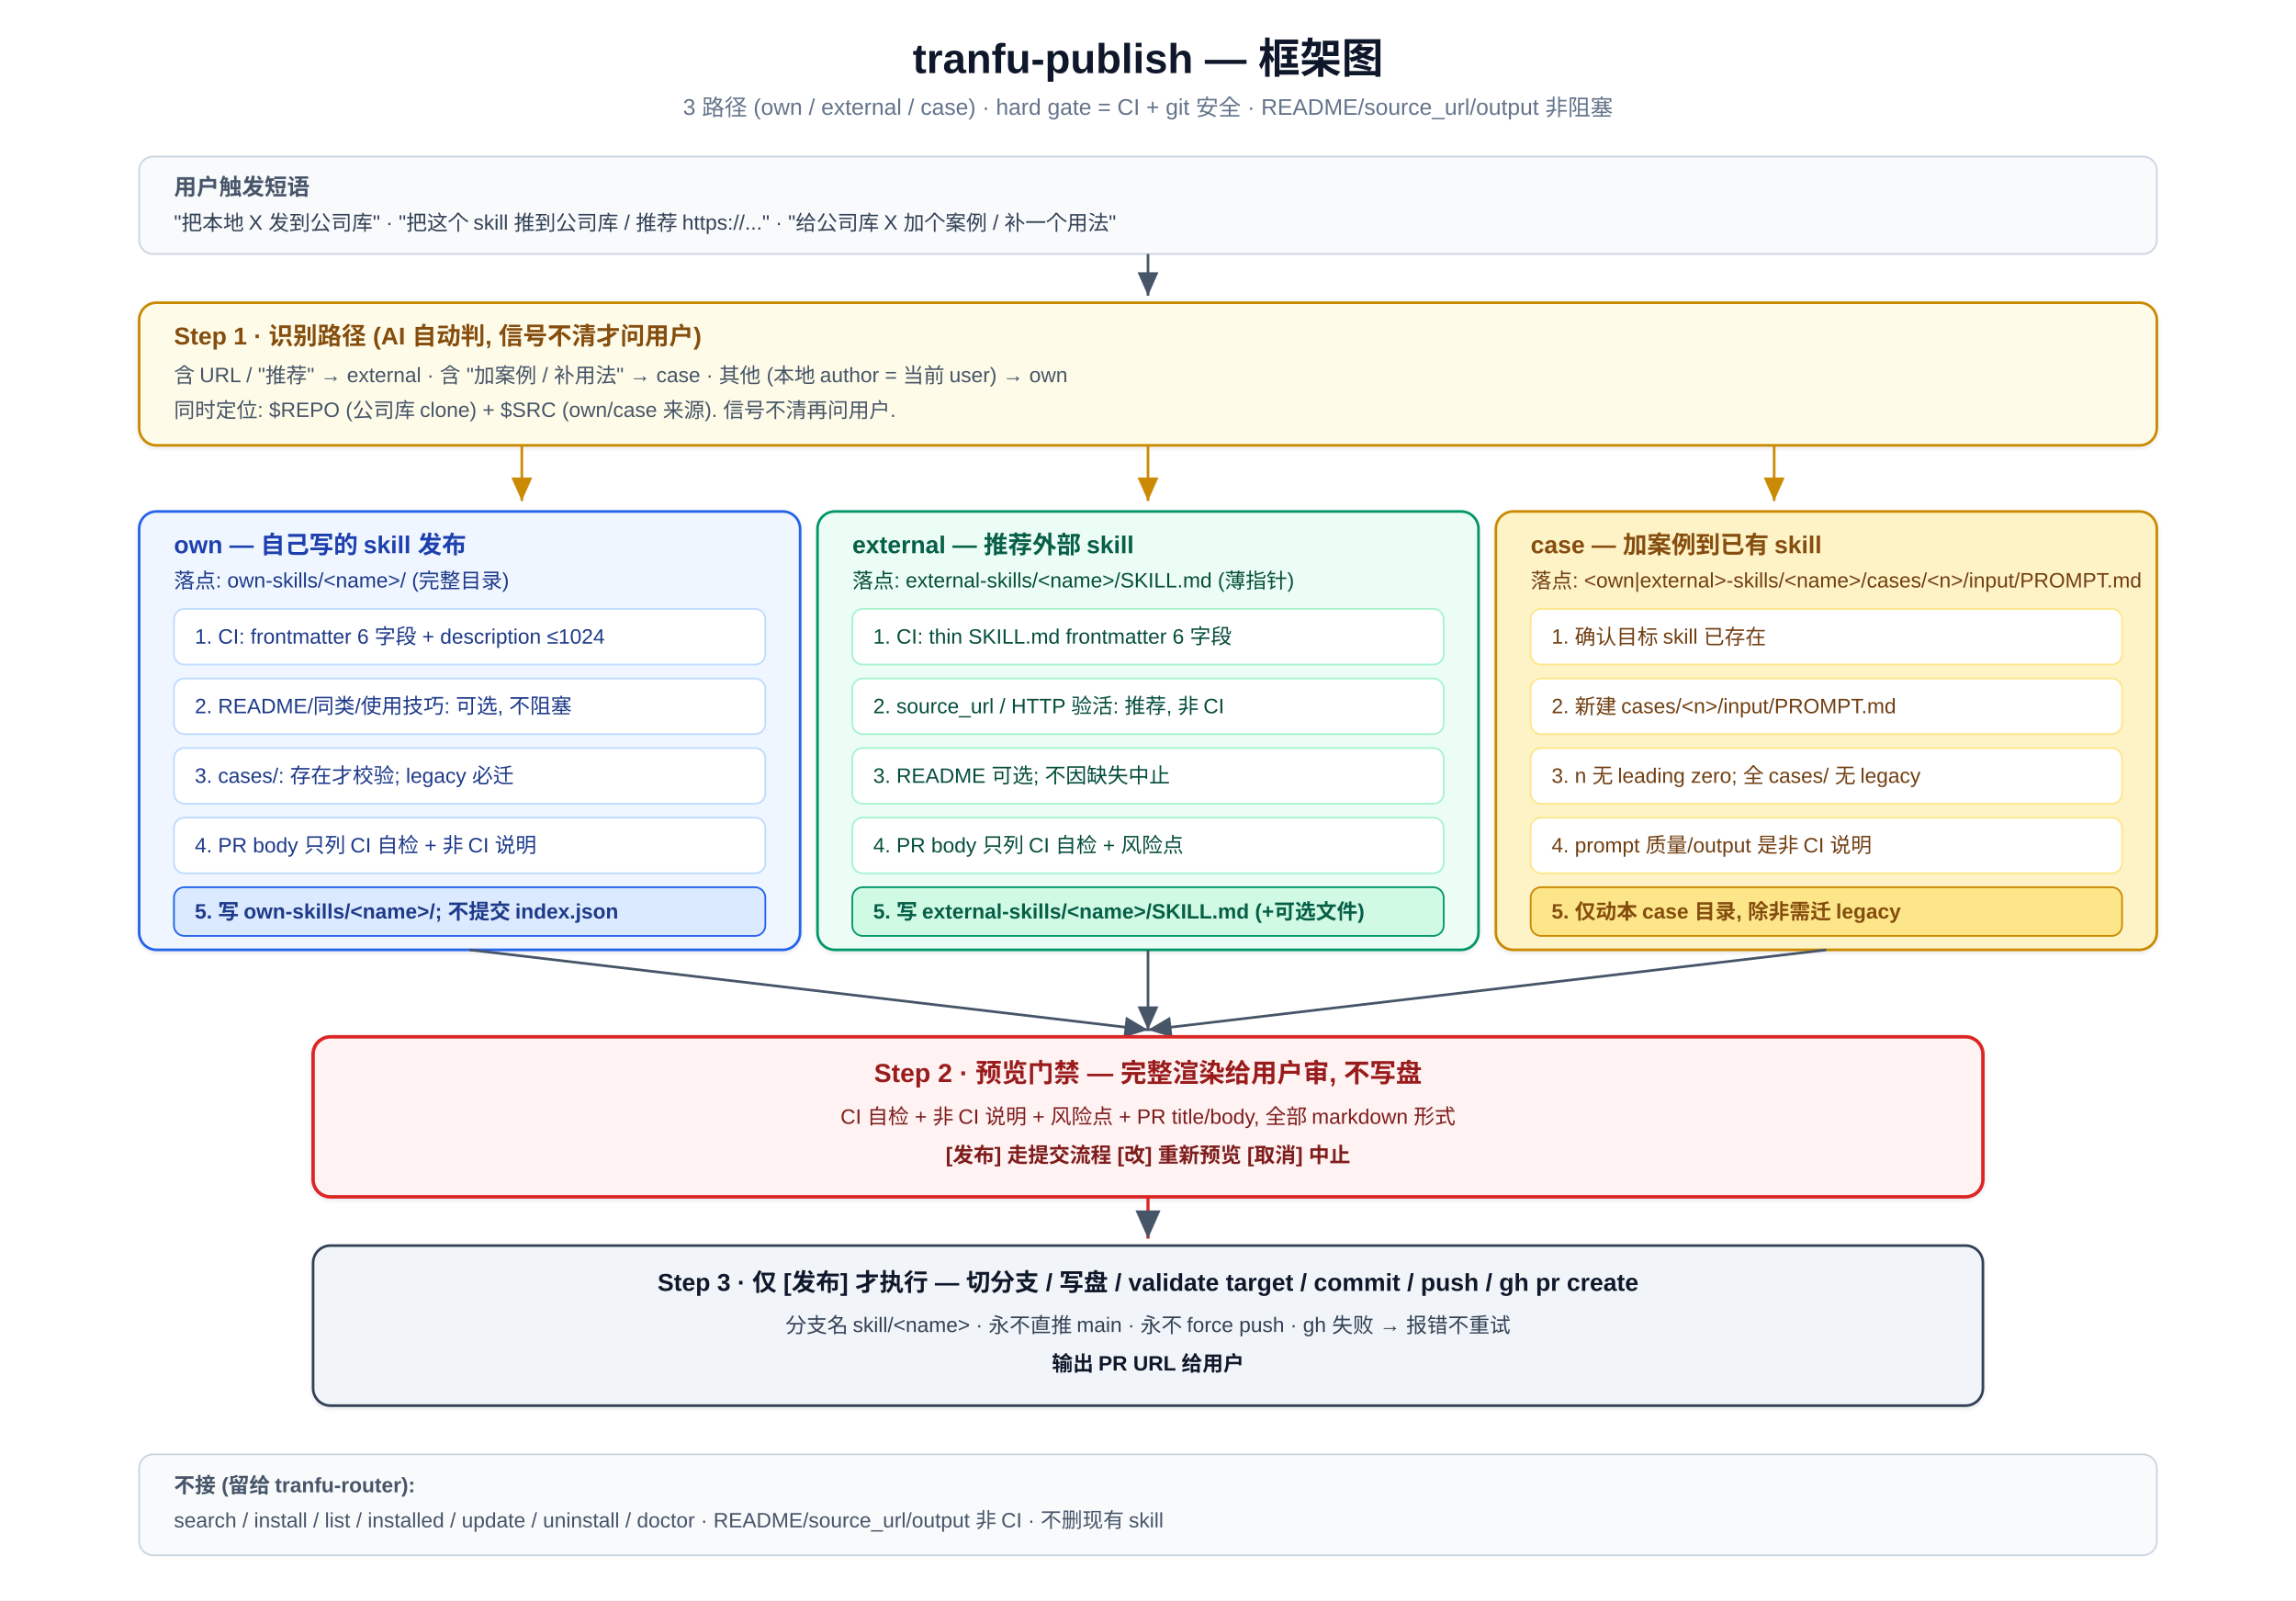
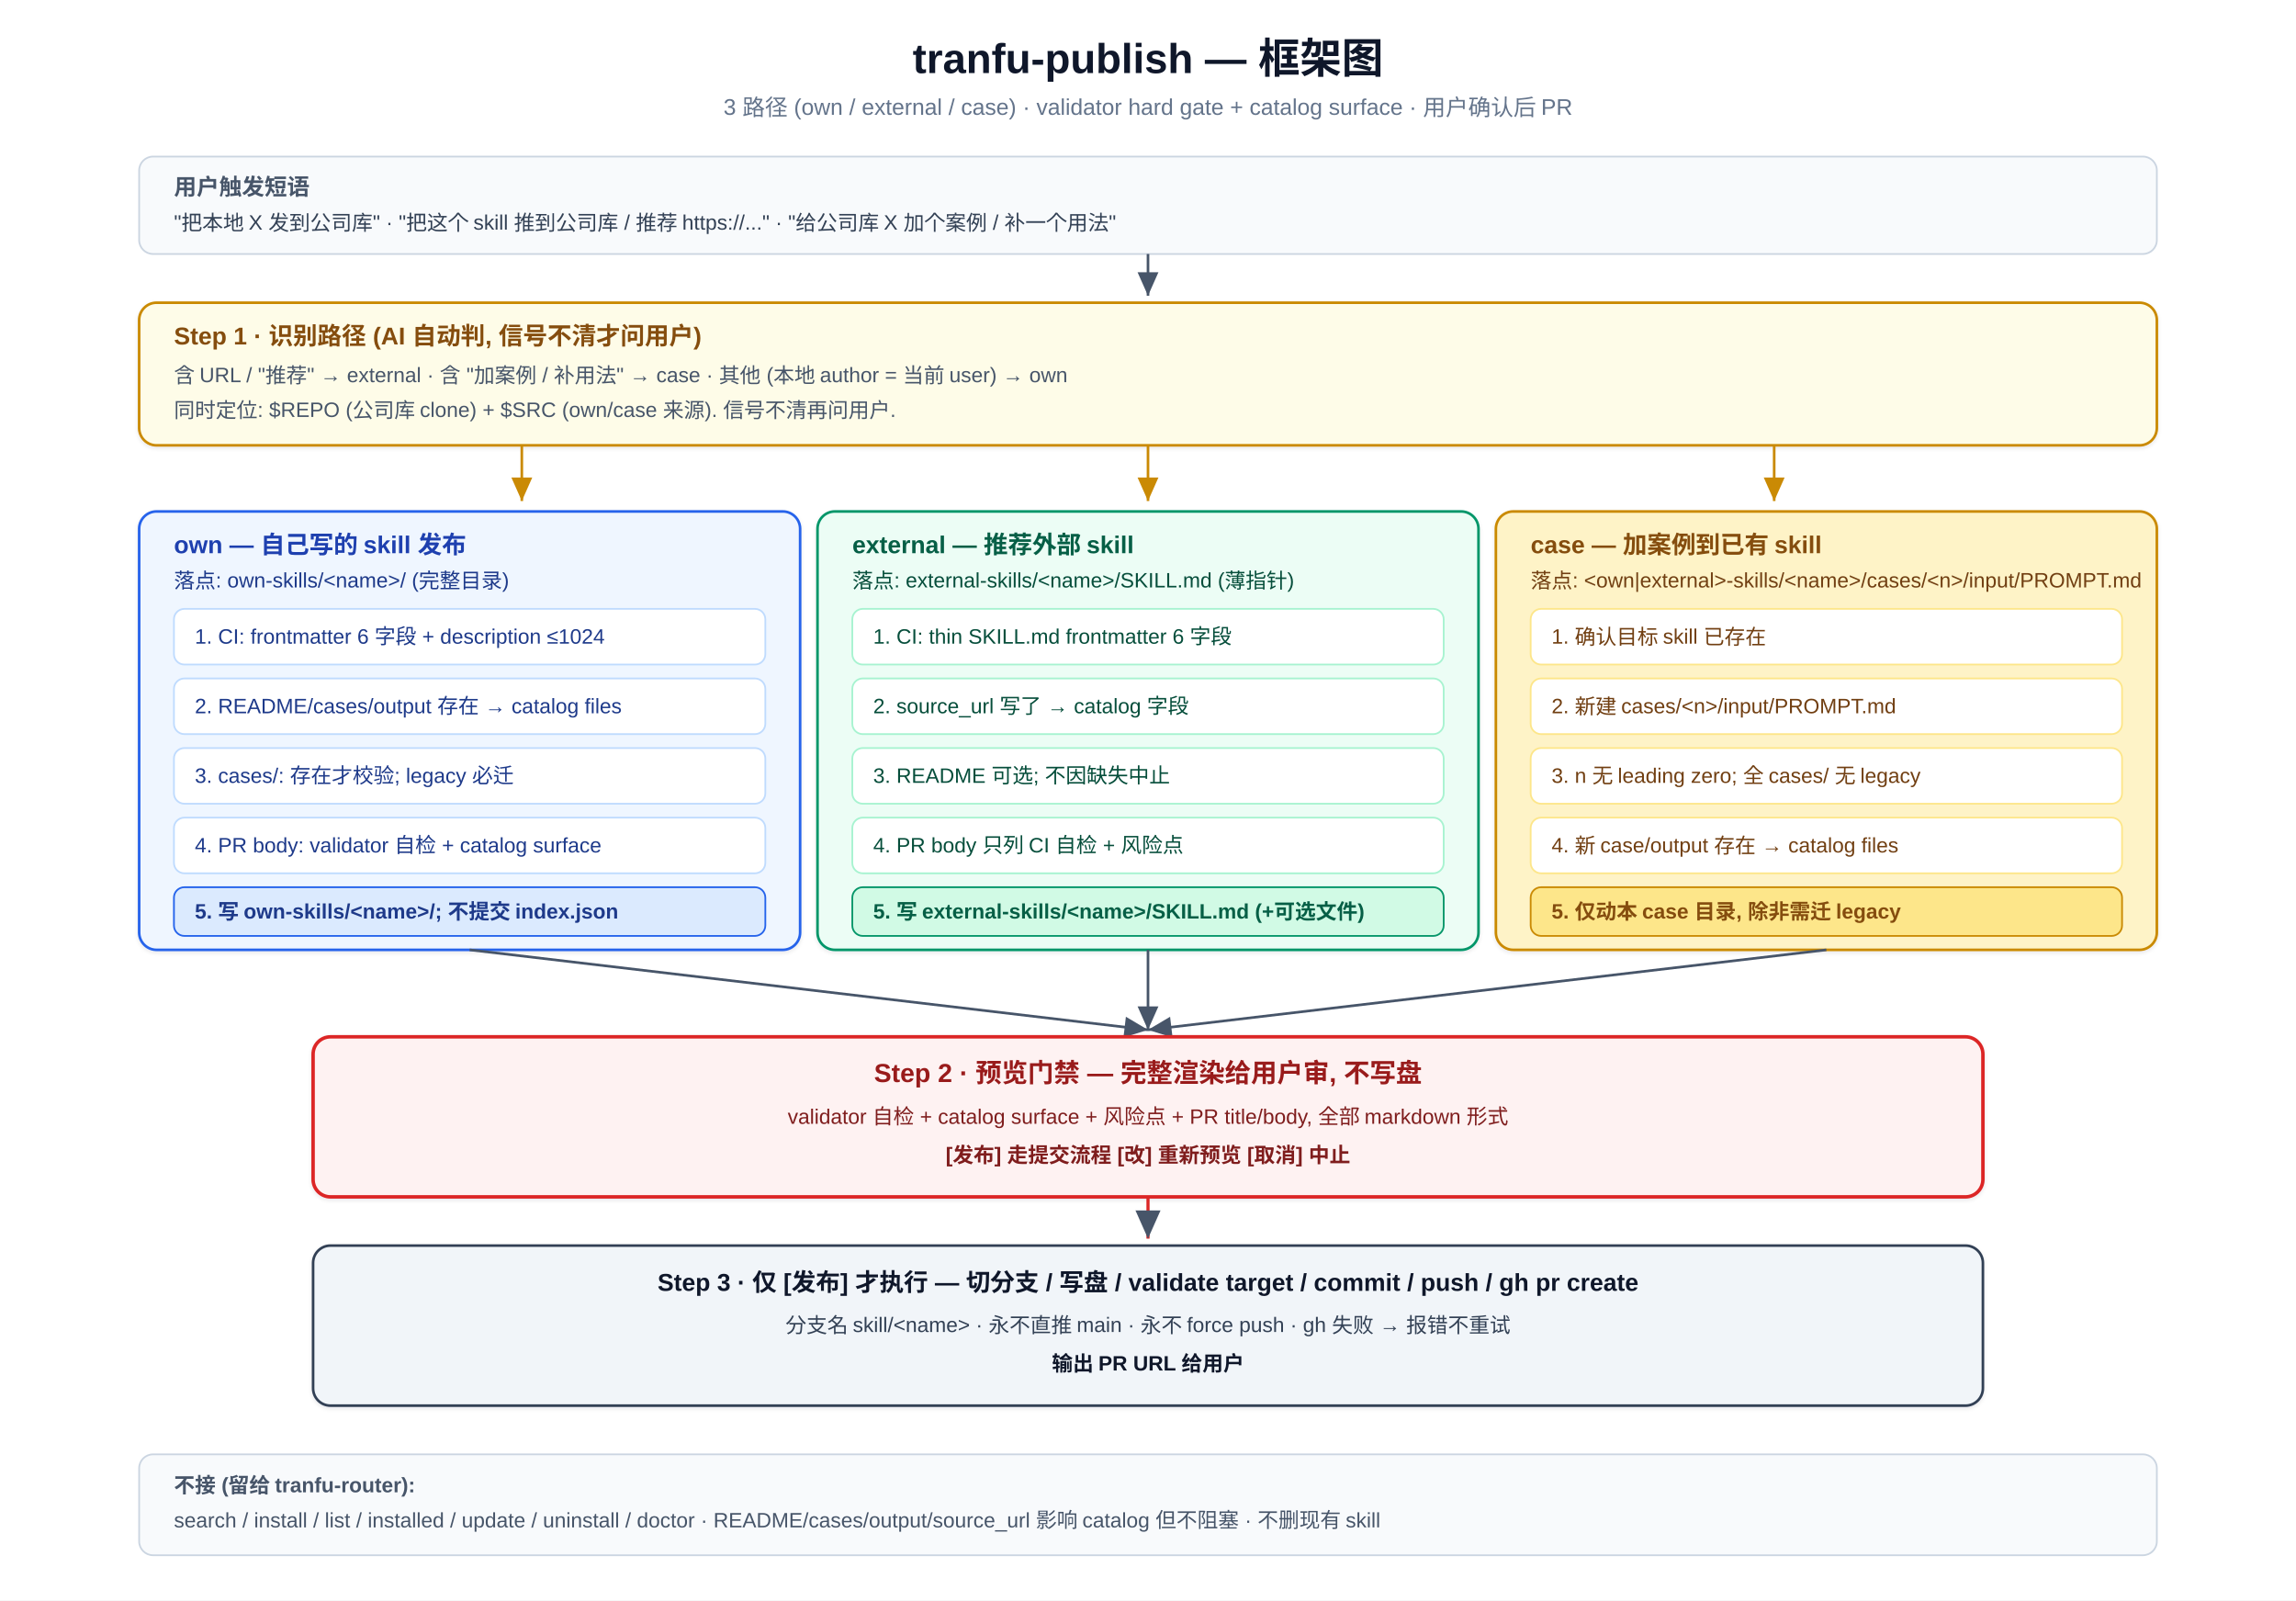
<svg xmlns="http://www.w3.org/2000/svg" viewBox="0 0 1320 920" font-family="system-ui, -apple-system, &quot;PingFang SC&quot;, &quot;Helvetica Neue&quot;, Arial, sans-serif">
  <defs>
    <style>text{font-family:system-ui,-apple-system,"PingFang SC","Helvetica Neue",Arial,sans-serif;}</style>
    <marker id="arr-gray" markerWidth="10" markerHeight="8" refX="9" refY="4" orient="auto" markerUnits="strokeWidth">
      <path d="M0,0 L9,4 L0,8 Z" fill="#475569" />
    </marker>
    <marker id="arr-blue" markerWidth="10" markerHeight="8" refX="9" refY="4" orient="auto" markerUnits="strokeWidth">
      <path d="M0,0 L9,4 L0,8 Z" fill="#2563eb" />
    </marker>
    <marker id="arr-green" markerWidth="10" markerHeight="8" refX="9" refY="4" orient="auto" markerUnits="strokeWidth">
      <path d="M0,0 L9,4 L0,8 Z" fill="#059669" />
    </marker>
    <marker id="arr-amber" markerWidth="10" markerHeight="8" refX="9" refY="4" orient="auto" markerUnits="strokeWidth">
      <path d="M0,0 L9,4 L0,8 Z" fill="#ca8a04" />
    </marker>
    <filter id="soft" x="-20%" y="-20%" width="140%" height="140%">
      <feDropShadow dx="0" dy="1" stdDeviation="1.2" flood-color="#0f172a" flood-opacity="0.10" />
    </filter>
  </defs>
  <rect width="1320" height="920" fill="#ffffff" />
  <text x="660" y="42" text-anchor="middle" font-size="24" font-weight="700" fill="#0f172a">tranfu-publish — 框架图</text>
-   <text x="660" y="66" text-anchor="middle" font-size="13" fill="#64748b">3 路径 (own / external / case) · hard gate = CI + git 安全 · README/source_url/output 非阻塞</text>
+   <text x="660" y="66" text-anchor="middle" font-size="13" fill="#64748b">3 路径 (own / external / case) · validator hard gate + catalog surface · 用户确认后 PR</text>
  <rect x="80" y="90" width="1160" height="56" rx="8" fill="#f8fafc" stroke="#cbd5e1" stroke-width="1" />
  <text x="100" y="112" font-size="13" font-weight="600" fill="#475569">用户触发短语</text>
  <text x="100" y="132" font-size="12" fill="#334155">"把本地 X 发到公司库"  ·  "把这个 skill 推到公司库 / 推荐 https://..."  ·  "给公司库 X 加个案例 / 补一个用法"</text>
  <line x1="660" y1="146" x2="660" y2="170" stroke="#475569" stroke-width="1.5" marker-end="url(#arr-gray)" />
  <rect x="80" y="174" width="1160" height="82" rx="10" fill="#fefce8" stroke="#ca8a04" stroke-width="1.5" filter="url(#soft)" />
  <text x="100" y="198" font-size="14" font-weight="700" fill="#854d0e">Step 1 · 识别路径 (AI 自动判, 信号不清才问用户)</text>
  <text x="100" y="220" font-size="12" fill="#475569">含 URL / "推荐" → external          ·         含 "加案例 / 补用法" → case          ·         其他 (本地 author = 当前 user) → own</text>
  <text x="100" y="240" font-size="12" fill="#475569">同时定位: $REPO (公司库 clone) + $SRC (own/case 来源). 信号不清再问用户.</text>
  <line x1="300" y1="256" x2="300" y2="288" stroke="#ca8a04" stroke-width="1.5" marker-end="url(#arr-amber)" />
  <line x1="660" y1="256" x2="660" y2="288" stroke="#ca8a04" stroke-width="1.5" marker-end="url(#arr-amber)" />
  <line x1="1020" y1="256" x2="1020" y2="288" stroke="#ca8a04" stroke-width="1.5" marker-end="url(#arr-amber)" />
  <rect x="80" y="294" width="380" height="252" rx="10" fill="#eff6ff" stroke="#2563eb" stroke-width="1.5" filter="url(#soft)" />
  <text x="100" y="318" font-size="14" font-weight="700" fill="#1e40af">own — 自己写的 skill 发布</text>
  <text x="100" y="338" font-size="12" fill="#1e3a8a">落点: own-skills/&lt;name&gt;/ (完整目录)</text>
  <rect x="100" y="350" width="340" height="32" rx="6" fill="#ffffff" stroke="#bfdbfe" />
  <text x="112" y="370" font-size="12" fill="#1e3a8a">1. CI: frontmatter 6 字段 + description ≤1024</text>
  <rect x="100" y="390" width="340" height="32" rx="6" fill="#ffffff" stroke="#bfdbfe" />
-   <text x="112" y="410" font-size="12" fill="#1e3a8a">2. README/同类/使用技巧: 可选, 不阻塞</text>
+   <text x="112" y="410" font-size="12" fill="#1e3a8a">2. README/cases/output 存在 → catalog files</text>
  <rect x="100" y="430" width="340" height="32" rx="6" fill="#ffffff" stroke="#bfdbfe" />
  <text x="112" y="450" font-size="12" fill="#1e3a8a">3. cases/: 存在才校验; legacy 必迁</text>
  <rect x="100" y="470" width="340" height="32" rx="6" fill="#ffffff" stroke="#bfdbfe" />
-   <text x="112" y="490" font-size="12" fill="#1e3a8a">4. PR body 只列 CI 自检 + 非 CI 说明</text>
+   <text x="112" y="490" font-size="12" fill="#1e3a8a">4. PR body: validator 自检 + catalog surface</text>
  <rect x="100" y="510" width="340" height="28" rx="6" fill="#dbeafe" stroke="#2563eb" />
  <text x="112" y="528" font-size="12" font-weight="600" fill="#1e3a8a">5. 写 own-skills/&lt;name&gt;/; 不提交 index.json</text>
  <rect x="470" y="294" width="380" height="252" rx="10" fill="#ecfdf5" stroke="#059669" stroke-width="1.5" filter="url(#soft)" />
  <text x="490" y="318" font-size="14" font-weight="700" fill="#065f46">external — 推荐外部 skill</text>
  <text x="490" y="338" font-size="12" fill="#064e3b">落点: external-skills/&lt;name&gt;/SKILL.md (薄指针)</text>
  <rect x="490" y="350" width="340" height="32" rx="6" fill="#ffffff" stroke="#a7f3d0" />
  <text x="502" y="370" font-size="12" fill="#064e3b">1. CI: thin SKILL.md frontmatter 6 字段</text>
  <rect x="490" y="390" width="340" height="32" rx="6" fill="#ffffff" stroke="#a7f3d0" />
-   <text x="502" y="410" font-size="12" fill="#064e3b">2. source_url / HTTP 验活: 推荐, 非 CI</text>
+   <text x="502" y="410" font-size="12" fill="#064e3b">2. source_url 写了 → catalog 字段</text>
  <rect x="490" y="430" width="340" height="32" rx="6" fill="#ffffff" stroke="#a7f3d0" />
  <text x="502" y="450" font-size="12" fill="#064e3b">3. README 可选; 不因缺失中止</text>
  <rect x="490" y="470" width="340" height="32" rx="6" fill="#ffffff" stroke="#a7f3d0" />
  <text x="502" y="490" font-size="12" fill="#064e3b">4. PR body 只列 CI 自检 + 风险点</text>
  <rect x="490" y="510" width="340" height="28" rx="6" fill="#d1fae5" stroke="#059669" />
  <text x="502" y="528" font-size="12" font-weight="600" fill="#065f46">5. 写 external-skills/&lt;name&gt;/SKILL.md (+可选文件)</text>
  <rect x="860" y="294" width="380" height="252" rx="10" fill="#fef3c7" stroke="#ca8a04" stroke-width="1.5" filter="url(#soft)" />
  <text x="880" y="318" font-size="14" font-weight="700" fill="#854d0e">case — 加案例到已有 skill</text>
  <text x="880" y="338" font-size="12" fill="#713f12">落点: &lt;own|external&gt;-skills/&lt;name&gt;/cases/&lt;n&gt;/input/PROMPT.md</text>
  <rect x="880" y="350" width="340" height="32" rx="6" fill="#ffffff" stroke="#fde68a" />
  <text x="892" y="370" font-size="12" fill="#713f12">1. 确认目标 skill 已存在</text>
  <rect x="880" y="390" width="340" height="32" rx="6" fill="#ffffff" stroke="#fde68a" />
  <text x="892" y="410" font-size="12" fill="#713f12">2. 新建 cases/&lt;n&gt;/input/PROMPT.md</text>
  <rect x="880" y="430" width="340" height="32" rx="6" fill="#ffffff" stroke="#fde68a" />
  <text x="892" y="450" font-size="12" fill="#713f12">3. n 无 leading zero; 全 cases/ 无 legacy</text>
  <rect x="880" y="470" width="340" height="32" rx="6" fill="#ffffff" stroke="#fde68a" />
-   <text x="892" y="490" font-size="12" fill="#713f12">4. prompt 质量/output 是非 CI 说明</text>
+   <text x="892" y="490" font-size="12" fill="#713f12">4. 新 case/output 存在 → catalog files</text>
  <rect x="880" y="510" width="340" height="28" rx="6" fill="#fde68a" stroke="#ca8a04" />
  <text x="892" y="528" font-size="12" font-weight="600" fill="#854d0e">5. 仅动本 case 目录, 除非需迁 legacy</text>
  <line x1="270" y1="546" x2="660" y2="592" stroke="#475569" stroke-width="1.5" marker-end="url(#arr-gray)" />
  <line x1="660" y1="546" x2="660" y2="592" stroke="#475569" stroke-width="1.5" marker-end="url(#arr-gray)" />
  <line x1="1050" y1="546" x2="660" y2="592" stroke="#475569" stroke-width="1.5" marker-end="url(#arr-gray)" />
  <rect x="180" y="596" width="960" height="92" rx="10" fill="#fef2f2" stroke="#dc2626" stroke-width="2" filter="url(#soft)" />
  <text x="660" y="622" text-anchor="middle" font-size="15" font-weight="700" fill="#991b1b">Step 2 · 预览门禁 — 完整渲染给用户审, 不写盘</text>
-   <text x="660" y="646" text-anchor="middle" font-size="12" fill="#7f1d1d">CI 自检 + 非 CI 说明 + 风险点 + PR title/body, 全部 markdown 形式</text>
+   <text x="660" y="646" text-anchor="middle" font-size="12" fill="#7f1d1d">validator 自检 + catalog surface + 风险点 + PR title/body, 全部 markdown 形式</text>
  <text x="660" y="668" text-anchor="middle" font-size="12" font-weight="600" fill="#7f1d1d">[发布] 走提交流程    [改] 重新预览    [取消] 中止</text>
  <line x1="660" y1="688" x2="660" y2="712" stroke="#dc2626" stroke-width="1.8" marker-end="url(#arr-gray)" />
  <rect x="180" y="716" width="960" height="92" rx="10" fill="#f1f5f9" stroke="#334155" stroke-width="1.5" filter="url(#soft)" />
  <text x="660" y="742" text-anchor="middle" font-size="14" font-weight="700" fill="#0f172a">Step 3 · 仅 [发布] 才执行 — 切分支 / 写盘 / validate target / commit / push / gh pr create</text>
  <text x="660" y="766" text-anchor="middle" font-size="12" fill="#334155">分支名 skill/&lt;name&gt; · 永不直推 main · 永不 force push · gh 失败 → 报错不重试</text>
  <text x="660" y="788" text-anchor="middle" font-size="12" font-weight="600" fill="#0f172a">输出 PR URL 给用户</text>
  <rect x="80" y="836" width="1160" height="58" rx="8" fill="#f8fafc" stroke="#cbd5e1" />
  <text x="100" y="858" font-size="12" font-weight="600" fill="#475569">不接 (留给 tranfu-router):</text>
-   <text x="100" y="878" font-size="12" fill="#475569">search / install / list / installed / update / uninstall / doctor   ·   README/source_url/output 非 CI   ·   不删现有 skill</text>
+   <text x="100" y="878" font-size="12" fill="#475569">search / install / list / installed / update / uninstall / doctor   ·   README/cases/output/source_url 影响 catalog 但不阻塞   ·   不删现有 skill</text>
</svg>
